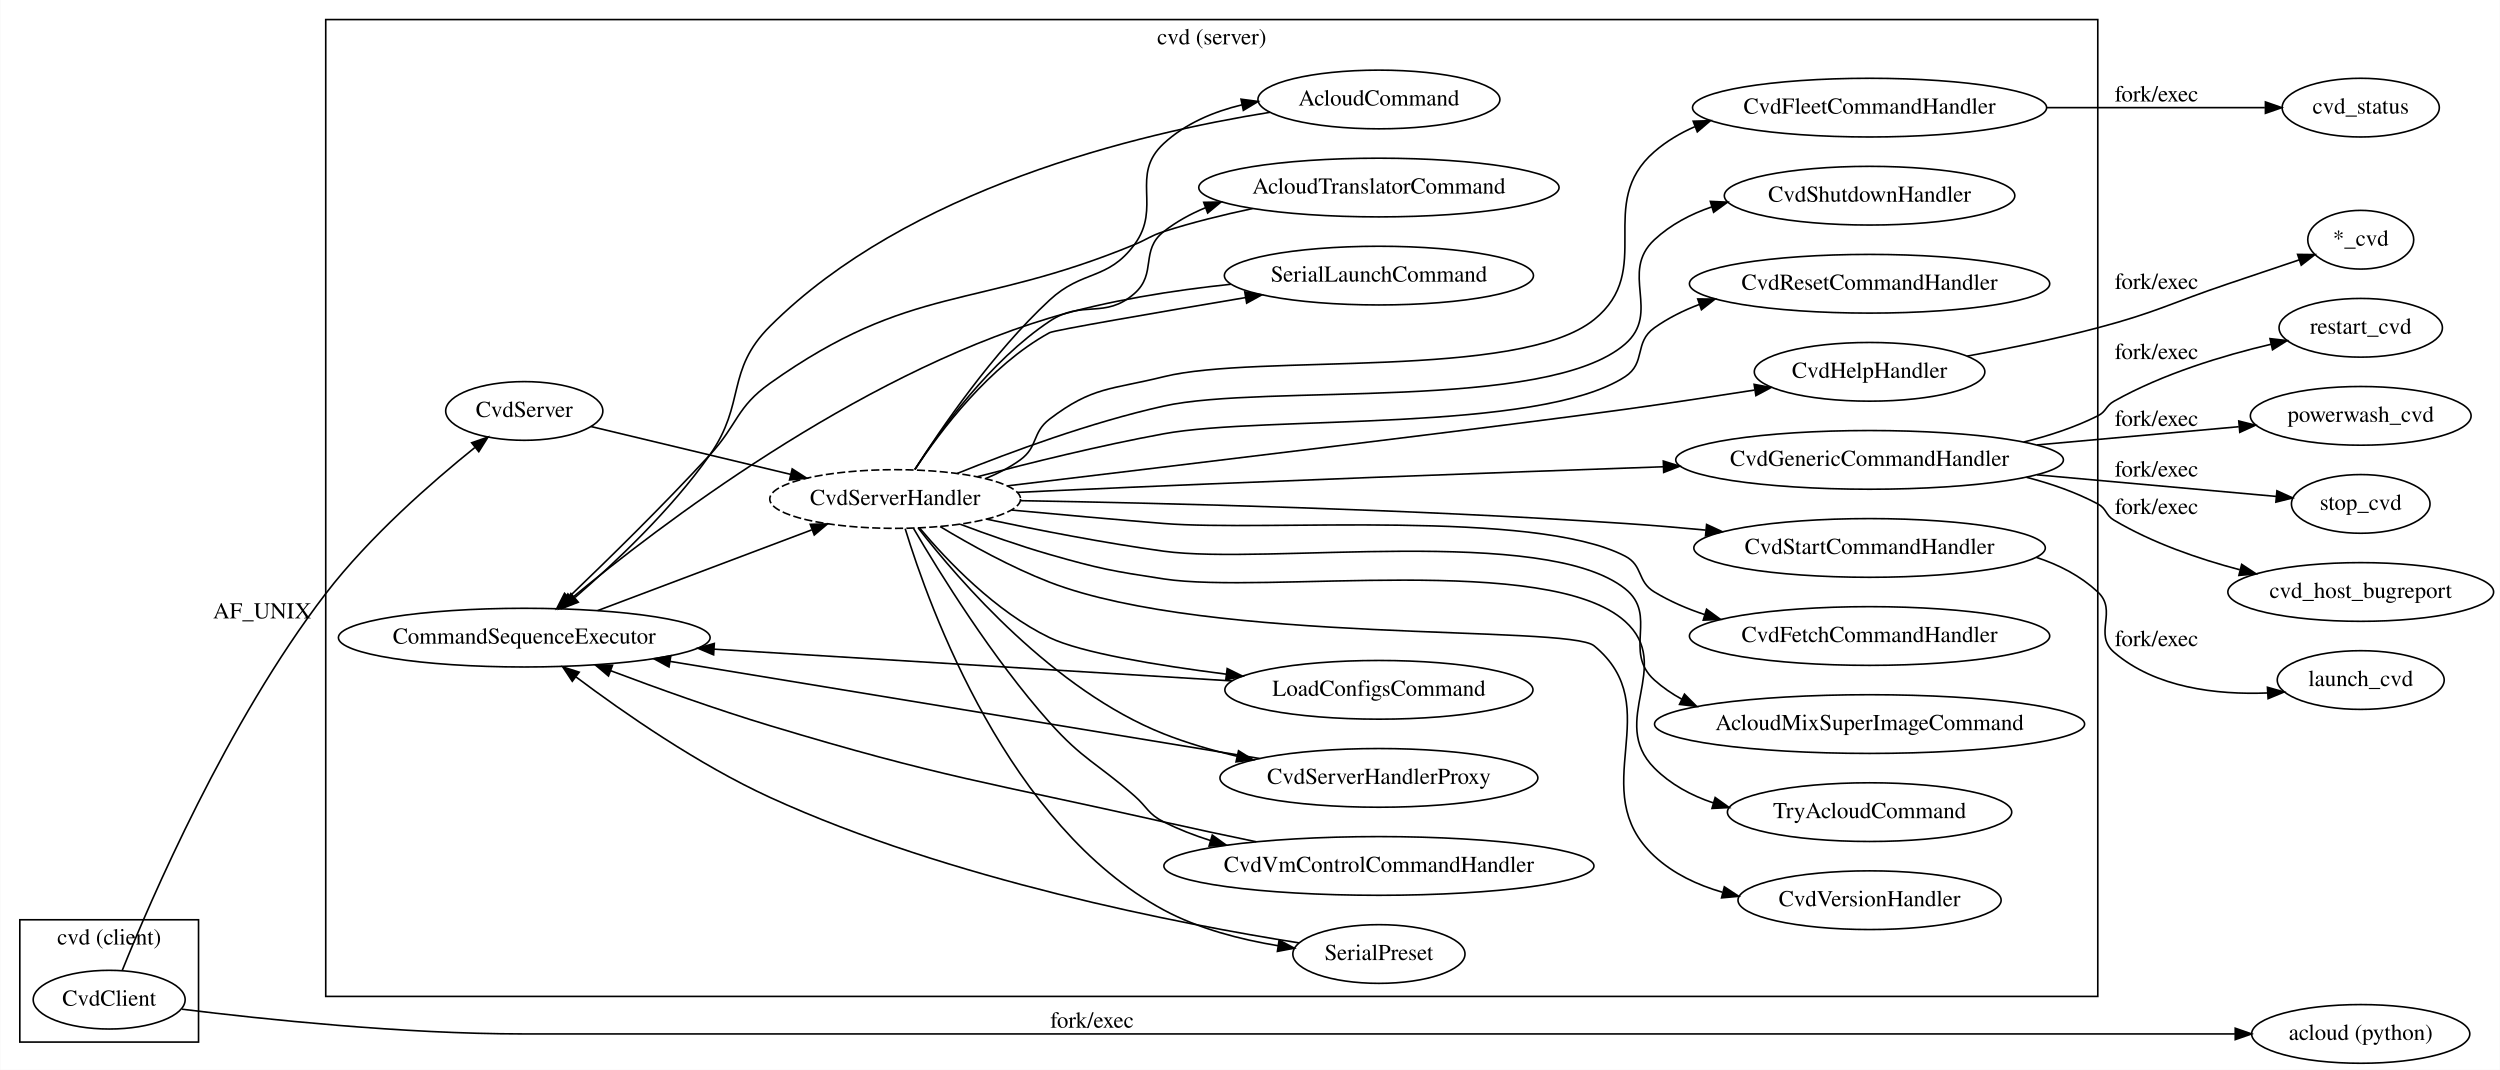
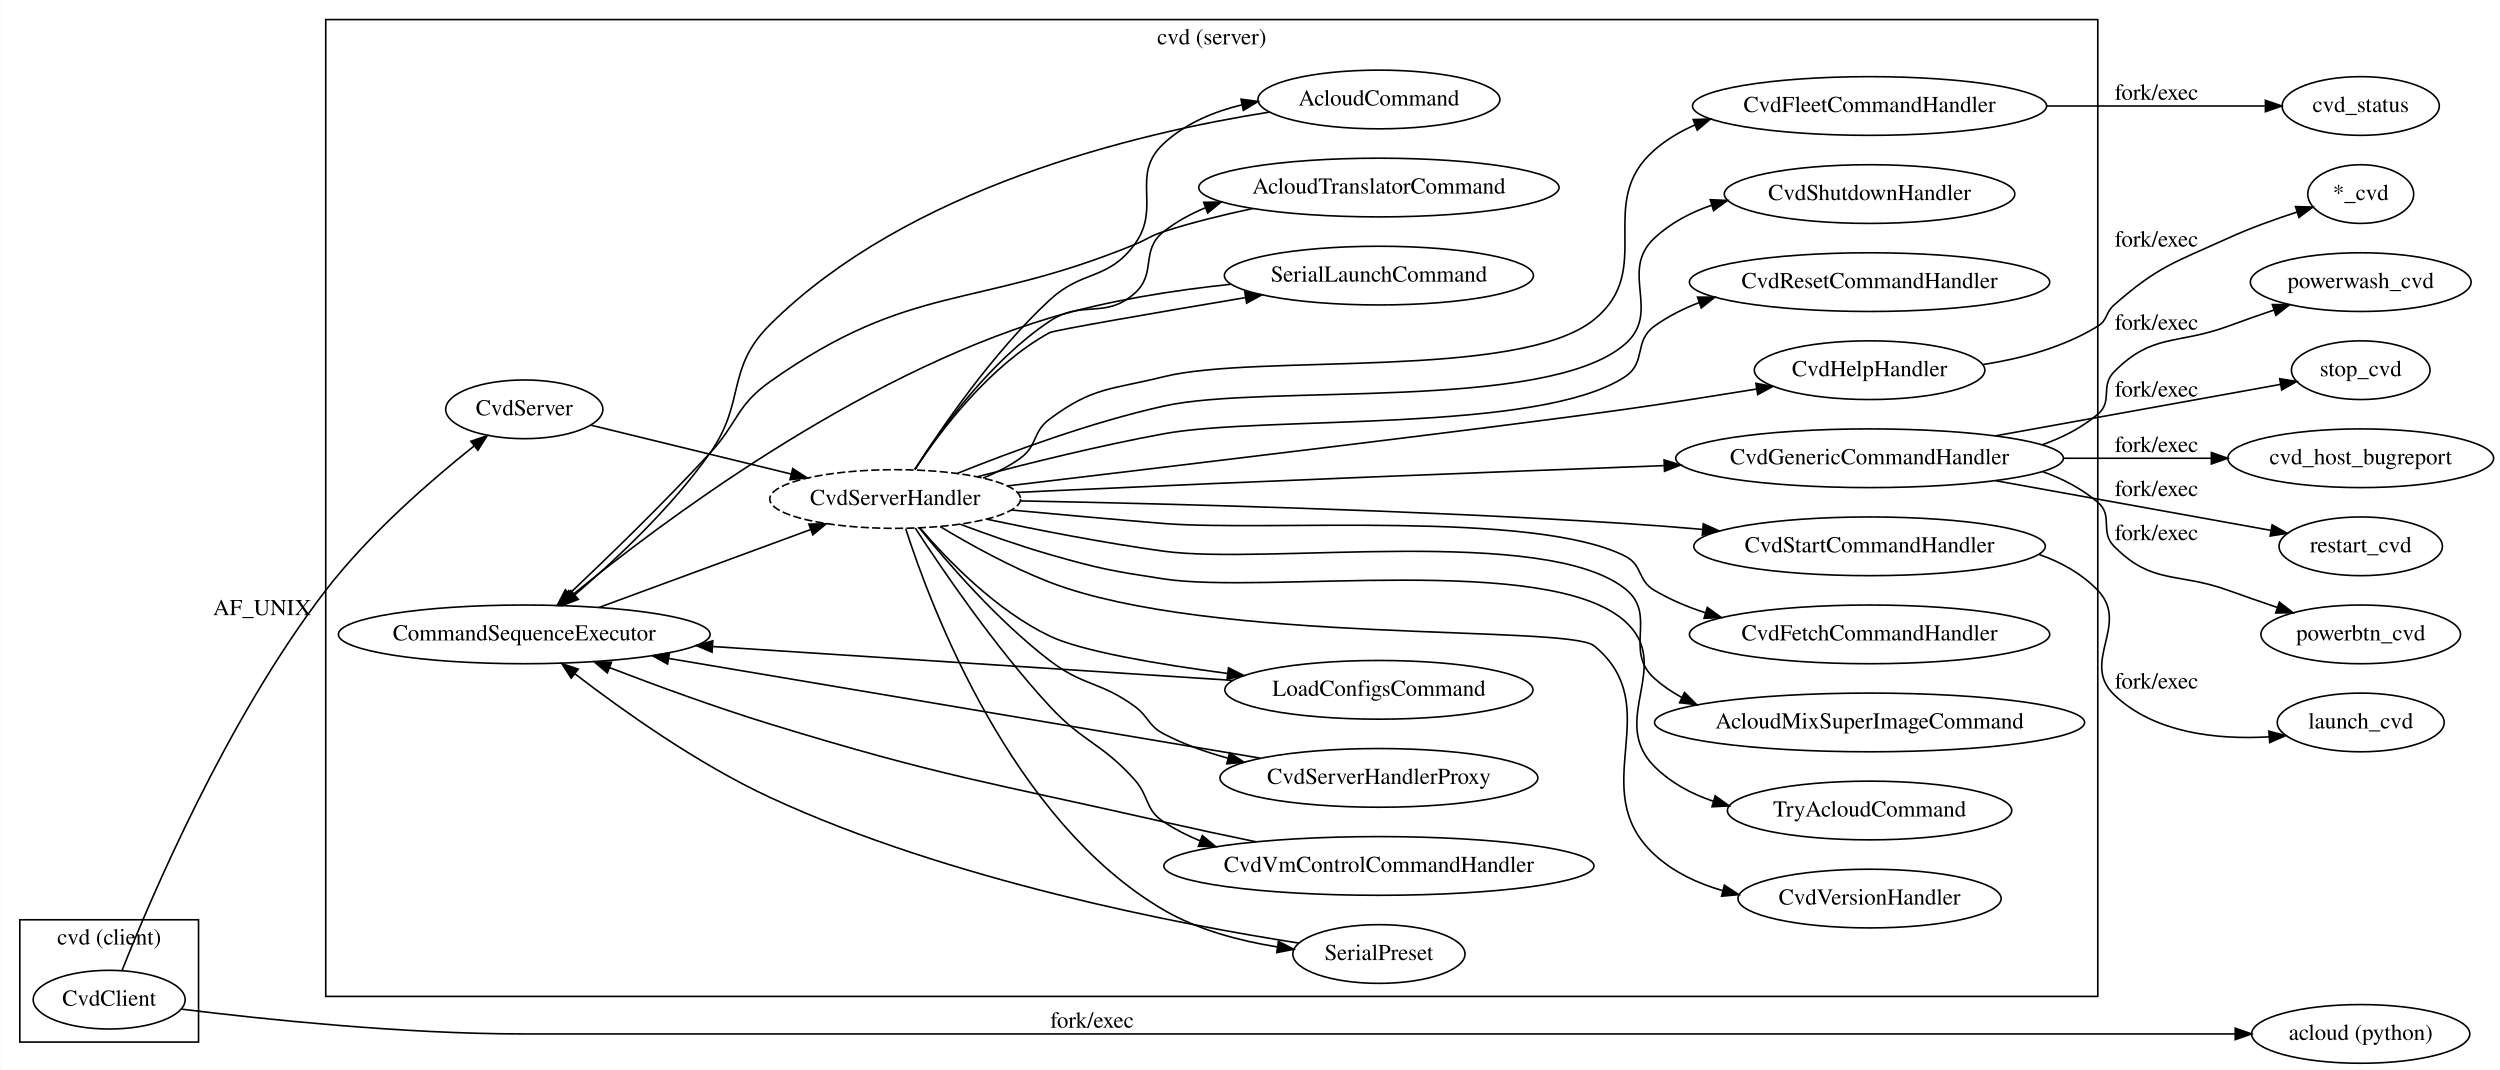
<svg xmlns="http://www.w3.org/2000/svg" width="1533pt" height="656pt" viewBox="0.00 0.00 1532.70 656.00">
  <g id="graph0" class="graph" transform="scale(1 1) rotate(0) translate(4 652)">
    <polygon fill="white" stroke="transparent" points="-4,4 -4,-652 1528.7,-652 1528.7,4 -4,4" />
    <g id="clust1" class="cluster">
      <polygon fill="none" stroke="black" points="8,-13 8,-88 117.59,-88 117.59,-13 8,-13" />
      <text text-anchor="middle" x="62.8" y="-72.8" font-family="Times,serif" font-size="14.00">cvd (client)</text>
    </g>
    <g id="clust2" class="cluster">
      <polygon fill="none" stroke="black" points="195.59,-41 195.59,-640 1282.21,-640 1282.21,-41 195.59,-41" />
      <text text-anchor="middle" x="738.9" y="-624.8" font-family="Times,serif" font-size="14.00">cvd (server)</text>
    </g>
    <g id="node1" class="node">
      <ellipse fill="none" stroke="black" cx="62.8" cy="-39" rx="46.59" ry="18" />
      <text text-anchor="middle" x="62.8" y="-35.3" font-family="Times,serif" font-size="14.00">CvdClient</text>
    </g>
    <g id="node2" class="node">
-       <ellipse fill="none" stroke="black" cx="317.33" cy="-400" rx="48.19" ry="18" />
-       <text text-anchor="middle" x="317.33" y="-396.3" font-family="Times,serif" font-size="14.00">CvdServer</text>
+       <ellipse fill="none" stroke="black" cx="317.33" cy="-401" rx="48.19" ry="18" />
+       <text text-anchor="middle" x="317.33" y="-397.3" font-family="Times,serif" font-size="14.00">CvdServer</text>
    </g>
    <g id="edge1" class="edge">
-       <path fill="none" stroke="black" d="M70.75,-56.79C87.91,-99.37 135.27,-209.44 195.59,-288 222.46,-322.99 260.8,-356.49 287.03,-377.58" />
-       <polygon fill="black" stroke="black" points="285.08,-380.5 295.09,-383.98 289.43,-375.02 285.08,-380.5" />
-       <text text-anchor="middle" x="156.59" y="-272.8" font-family="Times,serif" font-size="14.00">AF_UNIX</text>
-     </g>
-     <g id="node29" class="node">
+       <path fill="none" stroke="black" d="M70.7,-56.95C87.73,-99.92 134.84,-210.99 195.59,-290 222.21,-324.63 260.28,-357.61 286.52,-378.49" />
+       <polygon fill="black" stroke="black" points="284.57,-381.41 294.6,-384.83 288.89,-375.9 284.57,-381.41" />
+       <text text-anchor="middle" x="156.59" y="-274.8" font-family="Times,serif" font-size="14.00">AF_UNIX</text>
+     </g>
+     <g id="node30" class="node">
      <ellipse fill="none" stroke="black" cx="1443.45" cy="-18" rx="66.89" ry="18" />
      <text text-anchor="middle" x="1443.45" y="-14.3" font-family="Times,serif" font-size="14.00">acloud (python)</text>
    </g>
    <g id="edge2" class="edge">
      <path fill="none" stroke="black" d="M107.5,-33.15C157.78,-26.94 242.86,-18 316.33,-18 316.33,-18 316.33,-18 1143.27,-18 1219.13,-18 1305.81,-18 1366.28,-18" />
      <polygon fill="black" stroke="black" points="1366.5,-21.5 1376.5,-18 1366.5,-14.5 1366.5,-21.5" />
      <text text-anchor="middle" x="665.46" y="-21.8" font-family="Times,serif" font-size="14.00">fork/exec</text>
    </g>
    <g id="node3" class="node">
      <ellipse fill="none" stroke="black" stroke-dasharray="5,2" cx="544.76" cy="-346" rx="76.89" ry="18" />
      <text text-anchor="middle" x="544.76" y="-342.3" font-family="Times,serif" font-size="14.00">CvdServerHandler</text>
    </g>
    <g id="edge3" class="edge">
-       <path fill="none" stroke="black" d="M358.37,-390.41C392.32,-382.28 441.59,-370.48 480.8,-361.08" />
-       <polygon fill="black" stroke="black" points="481.63,-364.48 490.54,-358.75 480,-357.68 481.63,-364.48" />
+       <path fill="none" stroke="black" d="M358.12,-391.29C392.14,-382.99 441.71,-370.9 481.06,-361.3" />
+       <polygon fill="black" stroke="black" points="481.95,-364.68 490.84,-358.91 480.29,-357.88 481.95,-364.68" />
    </g>
    <g id="node5" class="node">
-       <ellipse fill="none" stroke="black" cx="1142.27" cy="-208" rx="131.88" ry="18" />
-       <text text-anchor="middle" x="1142.27" y="-204.3" font-family="Times,serif" font-size="14.00">AcloudMixSuperImageCommand</text>
+       <ellipse fill="none" stroke="black" cx="1142.27" cy="-209" rx="131.88" ry="18" />
+       <text text-anchor="middle" x="1142.27" y="-205.3" font-family="Times,serif" font-size="14.00">AcloudMixSuperImageCommand</text>
    </g>
    <g id="edge7" class="edge">
-       <path fill="none" stroke="black" d="M600.82,-333.64C632.46,-326.94 673.03,-319.03 709.46,-314 771.94,-305.38 942.92,-330.19 992.33,-291 1012.82,-274.76 990.88,-252.46 1010.33,-235 1015.44,-230.42 1021.11,-226.53 1027.15,-223.24" />
-       <polygon fill="black" stroke="black" points="1028.77,-226.35 1036.24,-218.84 1025.72,-220.05 1028.77,-226.35" />
+       <path fill="none" stroke="black" d="M600.82,-333.64C632.46,-326.94 673.03,-319.03 709.46,-314 771.94,-305.38 942.81,-330.06 992.33,-291 1012.53,-275.07 991.15,-253.13 1010.33,-236 1015.45,-231.43 1021.13,-227.55 1027.18,-224.28" />
+       <polygon fill="black" stroke="black" points="1028.8,-227.38 1036.28,-219.89 1025.75,-221.08 1028.8,-227.38" />
    </g>
    <g id="node6" class="node">
-       <ellipse fill="none" stroke="black" cx="1142.27" cy="-262" rx="110.48" ry="18" />
-       <text text-anchor="middle" x="1142.27" y="-258.3" font-family="Times,serif" font-size="14.00">CvdFetchCommandHandler</text>
+       <ellipse fill="none" stroke="black" cx="1142.27" cy="-263" rx="110.48" ry="18" />
+       <text text-anchor="middle" x="1142.27" y="-259.3" font-family="Times,serif" font-size="14.00">CvdFetchCommandHandler</text>
    </g>
    <g id="edge9" class="edge">
-       <path fill="none" stroke="black" d="M616.24,-339.22C645.12,-336.52 678.88,-333.48 709.46,-331 772.27,-325.9 936.37,-339.98 992.33,-311 1003.55,-305.19 999.53,-295.54 1010.33,-289 1019.86,-283.24 1030.41,-278.69 1041.26,-275.1" />
-       <polygon fill="black" stroke="black" points="1042.31,-278.43 1050.87,-272.18 1040.28,-271.74 1042.31,-278.43" />
+       <path fill="none" stroke="black" d="M616.24,-339.22C645.12,-336.52 678.88,-333.48 709.46,-331 772.27,-325.9 936.05,-339.34 992.33,-311 1003.31,-305.47 999.75,-296.24 1010.33,-290 1020,-284.3 1030.68,-279.79 1041.66,-276.23" />
+       <polygon fill="black" stroke="black" points="1042.78,-279.54 1051.36,-273.33 1040.77,-272.84 1042.78,-279.54" />
    </g>
    <g id="node7" class="node">
-       <ellipse fill="none" stroke="black" cx="1142.27" cy="-586" rx="108.58" ry="18" />
-       <text text-anchor="middle" x="1142.27" y="-582.3" font-family="Times,serif" font-size="14.00">CvdFleetCommandHandler</text>
+       <ellipse fill="none" stroke="black" cx="1142.27" cy="-587" rx="108.58" ry="18" />
+       <text text-anchor="middle" x="1142.27" y="-583.3" font-family="Times,serif" font-size="14.00">CvdFleetCommandHandler</text>
    </g>
    <g id="edge10" class="edge">
-       <path fill="none" stroke="black" d="M600.34,-358.6C607.81,-361.64 615.09,-365.39 621.46,-370 632.55,-378.03 628.57,-386.7 639.46,-395 665.85,-415.12 677.25,-412.99 709.46,-421 766.86,-435.28 927.3,-418.86 973.33,-456 1011.19,-486.54 973.59,-527.12 1010.33,-559 1017.69,-565.38 1026.14,-570.39 1035.14,-574.32" />
-       <polygon fill="black" stroke="black" points="1034.11,-577.67 1044.7,-578.02 1036.64,-571.14 1034.11,-577.67" />
+       <path fill="none" stroke="black" d="M598.68,-358.84C606.72,-362.08 614.6,-366.07 621.46,-371 632.29,-378.78 628.77,-387.02 639.46,-395 666.05,-414.86 677.25,-412.99 709.46,-421 766.86,-435.28 927.35,-418.79 973.33,-456 1011.47,-486.87 973.33,-527.79 1010.33,-560 1017.68,-566.39 1026.13,-571.41 1035.12,-575.34" />
+       <polygon fill="black" stroke="black" points="1034.09,-578.69 1044.68,-579.05 1036.62,-572.17 1034.09,-578.69" />
    </g>
    <g id="node8" class="node">
-       <ellipse fill="none" stroke="black" cx="1142.27" cy="-424" rx="70.69" ry="18" />
-       <text text-anchor="middle" x="1142.27" y="-420.3" font-family="Times,serif" font-size="14.00">CvdHelpHandler</text>
+       <ellipse fill="none" stroke="black" cx="1142.27" cy="-425" rx="70.69" ry="18" />
+       <text text-anchor="middle" x="1142.27" y="-421.3" font-family="Times,serif" font-size="14.00">CvdHelpHandler</text>
    </g>
    <g id="edge13" class="edge">
-       <path fill="none" stroke="black" d="M613.68,-354.1C719.97,-366.83 920.86,-391.08 992.33,-401 1018.3,-404.6 1046.76,-408.91 1071.77,-412.82" />
-       <polygon fill="black" stroke="black" points="1071.48,-416.31 1081.9,-414.4 1072.57,-409.4 1071.48,-416.31" />
+       <path fill="none" stroke="black" d="M613.68,-354.05C719.98,-366.7 920.89,-390.85 992.33,-401 1018.77,-404.76 1047.78,-409.33 1073.11,-413.47" />
+       <polygon fill="black" stroke="black" points="1072.56,-416.93 1082.99,-415.09 1073.69,-410.02 1072.56,-416.93" />
    </g>
    <g id="node9" class="node">
-       <ellipse fill="none" stroke="black" cx="1142.27" cy="-370" rx="118.88" ry="18" />
-       <text text-anchor="middle" x="1142.27" y="-366.3" font-family="Times,serif" font-size="14.00">CvdGenericCommandHandler</text>
+       <ellipse fill="none" stroke="black" cx="1142.27" cy="-371" rx="118.88" ry="18" />
+       <text text-anchor="middle" x="1142.27" y="-367.3" font-family="Times,serif" font-size="14.00">CvdGenericCommandHandler</text>
    </g>
    <g id="edge11" class="edge">
-       <path fill="none" stroke="black" d="M619.66,-350.05C626.36,-350.39 633.03,-350.71 639.46,-351 767.55,-356.84 914.09,-362.24 1015.6,-365.78" />
-       <polygon fill="black" stroke="black" points="1015.79,-369.29 1025.9,-366.14 1016.03,-362.29 1015.79,-369.29" />
+       <path fill="none" stroke="black" d="M619.66,-350.04C626.36,-350.37 633.03,-350.7 639.46,-351 767.76,-356.98 914.57,-362.7 1016.11,-366.48" />
+       <polygon fill="black" stroke="black" points="1016.28,-369.99 1026.4,-366.86 1016.54,-362.99 1016.28,-369.99" />
    </g>
    <g id="node10" class="node">
-       <ellipse fill="none" stroke="black" cx="1142.27" cy="-478" rx="110.48" ry="18" />
-       <text text-anchor="middle" x="1142.27" y="-474.3" font-family="Times,serif" font-size="14.00">CvdResetCommandHandler</text>
+       <ellipse fill="none" stroke="black" cx="1142.27" cy="-479" rx="110.48" ry="18" />
+       <text text-anchor="middle" x="1142.27" y="-475.3" font-family="Times,serif" font-size="14.00">CvdResetCommandHandler</text>
    </g>
    <g id="edge15" class="edge">
-       <path fill="none" stroke="black" d="M595.23,-359.68C627.54,-368.22 670.76,-378.9 709.46,-386 771.76,-397.43 939.24,-386.46 992.33,-421 1005.37,-429.48 997.65,-442.01 1010.33,-451 1018.73,-456.95 1028.14,-461.65 1037.97,-465.36" />
-       <polygon fill="black" stroke="black" points="1036.9,-468.69 1047.5,-468.61 1039.17,-462.07 1036.9,-468.69" />
+       <path fill="none" stroke="black" d="M595.23,-359.68C627.54,-368.22 670.76,-378.9 709.46,-386 771.76,-397.43 939.49,-386.08 992.33,-421 1005.63,-429.78 997.41,-442.69 1010.33,-452 1018.68,-458.01 1028.07,-462.75 1037.88,-466.48" />
+       <polygon fill="black" stroke="black" points="1036.8,-469.81 1047.4,-469.75 1039.08,-463.19 1036.8,-469.81" />
    </g>
    <g id="node11" class="node">
-       <ellipse fill="none" stroke="black" cx="1142.27" cy="-532" rx="89.08" ry="18" />
-       <text text-anchor="middle" x="1142.27" y="-528.3" font-family="Times,serif" font-size="14.00">CvdShutdownHandler</text>
+       <ellipse fill="none" stroke="black" cx="1142.27" cy="-533" rx="89.08" ry="18" />
+       <text text-anchor="middle" x="1142.27" y="-529.3" font-family="Times,serif" font-size="14.00">CvdShutdownHandler</text>
    </g>
    <g id="edge18" class="edge">
-       <path fill="none" stroke="black" d="M582.76,-361.66C615.47,-374.83 664.81,-393.06 709.46,-403 771.37,-416.78 944.45,-399.41 992.33,-441 1014.64,-460.37 988.71,-484.86 1010.33,-505 1020.31,-514.29 1032.6,-520.74 1045.62,-525.17" />
-       <polygon fill="black" stroke="black" points="1044.63,-528.52 1055.21,-528.04 1046.64,-521.82 1044.63,-528.52" />
+       <path fill="none" stroke="black" d="M582.76,-361.66C615.47,-374.83 664.81,-393.06 709.46,-403 771.37,-416.78 944.53,-399.32 992.33,-441 1014.93,-460.7 988.44,-485.52 1010.33,-506 1020.29,-515.31 1032.57,-521.77 1045.59,-526.2" />
+       <polygon fill="black" stroke="black" points="1044.59,-529.56 1055.17,-529.08 1046.6,-522.85 1044.59,-529.56" />
    </g>
    <g id="node12" class="node">
-       <ellipse fill="none" stroke="black" cx="1142.27" cy="-316" rx="107.78" ry="18" />
-       <text text-anchor="middle" x="1142.27" y="-312.3" font-family="Times,serif" font-size="14.00">CvdStartCommandHandler</text>
+       <ellipse fill="none" stroke="black" cx="1142.27" cy="-317" rx="107.78" ry="18" />
+       <text text-anchor="middle" x="1142.27" y="-313.3" font-family="Times,serif" font-size="14.00">CvdStartCommandHandler</text>
    </g>
    <g id="edge19" class="edge">
-       <path fill="none" stroke="black" d="M621.7,-344.99C710.62,-343.46 862.3,-339.72 992.33,-331 1008.33,-329.93 1025.27,-328.5 1041.76,-326.95" />
-       <polygon fill="black" stroke="black" points="1042.34,-330.41 1051.96,-325.97 1041.68,-323.44 1042.34,-330.41" />
+       <path fill="none" stroke="black" d="M621.69,-344.84C710.6,-343.16 862.28,-339.29 992.33,-331 1007.64,-330.02 1023.82,-328.75 1039.64,-327.38" />
+       <polygon fill="black" stroke="black" points="1040.32,-330.83 1049.97,-326.46 1039.7,-323.86 1040.32,-330.83" />
    </g>
    <g id="node13" class="node">
-       <ellipse fill="none" stroke="black" cx="1142.27" cy="-100" rx="80.69" ry="18" />
-       <text text-anchor="middle" x="1142.27" y="-96.3" font-family="Times,serif" font-size="14.00">CvdVersionHandler</text>
+       <ellipse fill="none" stroke="black" cx="1142.27" cy="-101" rx="80.69" ry="18" />
+       <text text-anchor="middle" x="1142.27" y="-97.3" font-family="Times,serif" font-size="14.00">CvdVersionHandler</text>
    </g>
    <g id="edge20" class="edge">
-       <path fill="none" stroke="black" d="M572.33,-329.11C590.62,-318.1 615.79,-304.14 639.46,-295 738.47,-256.78 957.57,-268.94 973.33,-256 1019.44,-218.16 966.59,-167.54 1010.33,-127 1021.93,-116.26 1036.61,-109.32 1051.93,-104.92" />
-       <polygon fill="black" stroke="black" points="1053.21,-108.21 1062.06,-102.38 1051.51,-101.42 1053.21,-108.21" />
+       <path fill="none" stroke="black" d="M572.33,-329.11C590.62,-318.1 615.79,-304.14 639.46,-295 738.45,-256.79 957.51,-268.96 973.33,-256 1019.15,-218.48 966.86,-168.21 1010.33,-128 1021.94,-117.27 1036.63,-110.34 1051.95,-105.94" />
+       <polygon fill="black" stroke="black" points="1053.23,-109.23 1062.08,-103.41 1051.53,-102.44 1053.23,-109.23" />
    </g>
    <g id="node14" class="node">
-       <ellipse fill="none" stroke="black" cx="1142.27" cy="-154" rx="87.18" ry="18" />
-       <text text-anchor="middle" x="1142.27" y="-150.3" font-family="Times,serif" font-size="14.00">TryAcloudCommand</text>
+       <ellipse fill="none" stroke="black" cx="1142.27" cy="-155" rx="87.18" ry="18" />
+       <text text-anchor="middle" x="1142.27" y="-151.3" font-family="Times,serif" font-size="14.00">TryAcloudCommand</text>
    </g>
    <g id="edge4" class="edge">
-       <path fill="none" stroke="black" d="M584.58,-330.56C601.29,-324.27 621.16,-317.25 639.46,-312 670.04,-303.22 678,-301.8 709.46,-297 771.86,-287.48 945.4,-313.22 992.33,-271 1022.66,-243.72 981.58,-209.93 1010.33,-181 1020.28,-171 1032.87,-164.22 1046.31,-159.71" />
-       <polygon fill="black" stroke="black" points="1047.6,-162.98 1056.21,-156.8 1045.63,-156.26 1047.6,-162.98" />
+       <path fill="none" stroke="black" d="M584.58,-330.56C601.29,-324.27 621.16,-317.25 639.46,-312 670.04,-303.22 678,-301.8 709.46,-297 771.86,-287.48 945.36,-313.17 992.33,-271 1022.37,-244.04 981.85,-210.59 1010.33,-182 1020.29,-172.01 1032.89,-165.24 1046.32,-160.73" />
+       <polygon fill="black" stroke="black" points="1047.62,-164 1056.23,-157.82 1045.65,-157.28 1047.62,-164" />
    </g>
    <g id="node15" class="node">
      <ellipse fill="none" stroke="black" cx="841.4" cy="-591" rx="74.19" ry="18" />
      <text text-anchor="middle" x="841.4" y="-587.3" font-family="Times,serif" font-size="14.00">AcloudCommand</text>
    </g>
    <g id="edge6" class="edge">
      <path fill="none" stroke="black" d="M556.85,-364.08C572.92,-389.33 604.59,-435.68 639.46,-468 659.71,-486.77 675.03,-479.8 691.46,-502 708.53,-525.06 688.38,-544.53 709.46,-564 722.69,-576.23 739.94,-583.52 757.55,-587.75" />
      <polygon fill="black" stroke="black" points="756.84,-591.18 767.35,-589.79 758.27,-584.32 756.84,-591.18" />
    </g>
    <g id="node16" class="node">
      <ellipse fill="none" stroke="black" cx="841.4" cy="-537" rx="110.48" ry="18" />
      <text text-anchor="middle" x="841.4" y="-533.3" font-family="Times,serif" font-size="14.00">AcloudTranslatorCommand</text>
    </g>
    <g id="edge5" class="edge">
      <path fill="none" stroke="black" d="M556.79,-364.14C572.34,-388.25 602.92,-430.62 639.46,-455 659.68,-468.49 673.21,-455.93 691.46,-472 705.48,-484.35 694.76,-498.46 709.46,-510 717.11,-516.01 725.77,-520.78 734.9,-524.55" />
      <polygon fill="black" stroke="black" points="733.97,-527.94 744.56,-528.12 736.4,-521.37 733.97,-527.94" />
    </g>
    <g id="node17" class="node">
      <ellipse fill="none" stroke="black" cx="841.4" cy="-175" rx="97.48" ry="18" />
      <text text-anchor="middle" x="841.4" y="-171.3" font-family="Times,serif" font-size="14.00">CvdServerHandlerProxy</text>
    </g>
    <g id="edge12" class="edge">
-       <path fill="none" stroke="black" d="M558.87,-328.27C583.9,-296.03 642.07,-228.69 709.46,-202 723.62,-196.39 739.13,-191.88 754.35,-188.28" />
-       <polygon fill="black" stroke="black" points="755.32,-191.65 764.31,-186.04 753.78,-184.82 755.32,-191.65" />
+       <path fill="none" stroke="black" d="M559.57,-328.27C576.68,-307.09 607.52,-271.46 639.46,-247 660.3,-231.04 670.18,-234.37 691.46,-219 700.38,-212.56 699.7,-207.08 709.46,-202 721.63,-195.66 735.17,-190.81 748.79,-187.1" />
+       <polygon fill="black" stroke="black" points="749.87,-190.43 758.71,-184.59 748.16,-183.65 749.87,-190.43" />
    </g>
    <g id="node18" class="node">
      <ellipse fill="none" stroke="black" cx="841.4" cy="-121" rx="131.88" ry="18" />
      <text text-anchor="middle" x="841.4" y="-117.3" font-family="Times,serif" font-size="14.00">CvdVmControlCommandHandler</text>
    </g>
    <g id="edge8" class="edge">
-       <path fill="none" stroke="black" d="M555.97,-328.08C571.91,-300.86 604.54,-248.13 639.46,-209 659.81,-186.2 668.48,-184.15 691.46,-164 699.5,-156.94 699.89,-152.8 709.46,-148 718.5,-143.46 728.25,-139.69 738.22,-136.55" />
-       <polygon fill="black" stroke="black" points="739.22,-139.91 747.82,-133.73 737.24,-133.19 739.22,-139.91" />
+       <path fill="none" stroke="black" d="M557.06,-328.21C573.61,-302.75 606.15,-255 639.46,-219 660.21,-196.56 671.04,-196.74 691.46,-174 700.85,-163.54 697.74,-155.75 709.46,-148 716.42,-143.4 724,-139.56 731.9,-136.35" />
+       <polygon fill="black" stroke="black" points="733.13,-139.63 741.3,-132.88 730.7,-133.06 733.13,-139.63" />
    </g>
    <g id="node19" class="node">
      <ellipse fill="none" stroke="black" cx="841.4" cy="-229" rx="94.48" ry="18" />
      <text text-anchor="middle" x="841.4" y="-225.3" font-family="Times,serif" font-size="14.00">LoadConfigsCommand</text>
    </g>
    <g id="edge14" class="edge">
-       <path fill="none" stroke="black" d="M559.87,-328.08C576.59,-308.2 606.39,-276.87 639.46,-261 658.74,-251.75 704.72,-244.09 747.84,-238.59" />
-       <polygon fill="black" stroke="black" points="748.36,-242.05 757.85,-237.34 747.5,-235.1 748.36,-242.05" />
+       <path fill="none" stroke="black" d="M559.93,-328.32C576.71,-308.71 606.56,-277.77 639.46,-262 658.87,-252.7 705.27,-244.78 748.6,-239.03" />
+       <polygon fill="black" stroke="black" points="749.19,-242.49 758.66,-237.73 748.29,-235.54 749.19,-242.49" />
    </g>
    <g id="node20" class="node">
      <ellipse fill="none" stroke="black" cx="841.4" cy="-483" rx="94.78" ry="18" />
      <text text-anchor="middle" x="841.4" y="-479.3" font-family="Times,serif" font-size="14.00">SerialLaunchCommand</text>
    </g>
    <g id="edge16" class="edge">
      <path fill="none" stroke="black" d="M556.88,-364.11C572.31,-387.57 602.53,-427.82 639.46,-448 642.24,-449.52 704.9,-460.31 759.51,-469.51" />
      <polygon fill="black" stroke="black" points="759.15,-473 769.59,-471.21 760.31,-466.1 759.15,-473" />
    </g>
    <g id="node21" class="node">
      <ellipse fill="none" stroke="black" cx="841.4" cy="-67" rx="52.79" ry="18" />
      <text text-anchor="middle" x="841.4" y="-63.3" font-family="Times,serif" font-size="14.00">SerialPreset</text>
    </g>
    <g id="edge17" class="edge">
-       <path fill="none" stroke="black" d="M550.9,-327.82C565.81,-279.02 614.17,-145.36 709.46,-94 730.82,-82.49 756.56,-75.88 779.55,-72.08" />
-       <polygon fill="black" stroke="black" points="780.19,-75.52 789.56,-70.57 779.15,-68.6 780.19,-75.52" />
+       <path fill="none" stroke="black" d="M551.21,-327.81C566.71,-279.58 616.15,-148.38 709.46,-94 730.42,-81.78 756.09,-75.04 779.14,-71.34" />
+       <polygon fill="black" stroke="black" points="779.78,-74.79 789.17,-69.89 778.77,-67.86 779.78,-74.79" />
    </g>
    <g id="node4" class="node">
-       <ellipse fill="none" stroke="black" cx="317.33" cy="-261" rx="113.98" ry="18" />
-       <text text-anchor="middle" x="317.33" y="-257.3" font-family="Times,serif" font-size="14.00">CommandSequenceExecutor</text>
+       <ellipse fill="none" stroke="black" cx="317.33" cy="-263" rx="113.98" ry="18" />
+       <text text-anchor="middle" x="317.33" y="-259.3" font-family="Times,serif" font-size="14.00">CommandSequenceExecutor</text>
    </g>
    <g id="edge28" class="edge">
-       <path fill="none" stroke="black" d="M362.33,-277.59C400.01,-291.8 454.26,-312.25 493.62,-327.09" />
-       <polygon fill="black" stroke="black" points="492.69,-330.48 503.28,-330.74 495.16,-323.93 492.69,-330.48" />
+       <path fill="none" stroke="black" d="M363.14,-279.5C400.55,-293.27 453.86,-312.9 492.87,-327.26" />
+       <polygon fill="black" stroke="black" points="491.87,-330.62 502.46,-330.79 494.28,-324.05 491.87,-330.62" />
    </g>
    <g id="edge22" class="edge">
-       <path fill="none" stroke="black" d="M348.48,-285.66C373.03,-306.9 407.39,-339.35 431.07,-373 453.39,-404.7 440.61,-424.63 468.07,-452 552.5,-536.13 692.53,-570.01 774.67,-583.15" />
-       <polygon fill="black" stroke="black" points="350.44,-282.74 340.56,-278.91 345.9,-288.06 350.44,-282.74" />
+       <path fill="none" stroke="black" d="M348.5,-287.39C373.06,-308.41 407.42,-340.55 431.07,-374 453.46,-405.65 440.56,-425.68 468.07,-453 552.45,-536.79 692.17,-570.32 774.33,-583.28" />
+       <polygon fill="black" stroke="black" points="350.47,-284.48 340.57,-280.71 345.96,-289.83 350.47,-284.48" />
    </g>
    <g id="edge21" class="edge">
-       <path fill="none" stroke="black" d="M344.64,-285.83C367.92,-308.12 402.54,-341.99 431.07,-373 448.37,-391.8 447.24,-402.2 468.07,-417 554.68,-478.51 593.24,-461.52 691.46,-502 699.55,-505.34 701.12,-507.32 709.46,-510 726.81,-515.57 745.83,-520.27 763.86,-524.1" />
-       <polygon fill="black" stroke="black" points="346.85,-283.11 337.2,-278.74 342.02,-288.18 346.85,-283.11" />
+       <path fill="none" stroke="black" d="M345.08,-287.97C368.37,-310.03 402.76,-343.38 431.07,-374 448.42,-392.76 447.21,-403.24 468.07,-418 554.67,-479.25 593.31,-461.78 691.46,-502 699.56,-505.32 701.12,-507.32 709.46,-510 726.81,-515.57 745.83,-520.27 763.86,-524.1" />
+       <polygon fill="black" stroke="black" points="347.3,-285.25 337.63,-280.94 342.5,-290.34 347.3,-285.25" />
    </g>
    <g id="edge23" class="edge">
-       <path fill="none" stroke="black" d="M406.72,-246.44C508.48,-229.68 673.69,-202.46 768.11,-186.91" />
-       <polygon fill="black" stroke="black" points="406.07,-243 396.77,-248.08 407.21,-249.91 406.07,-243" />
+       <path fill="none" stroke="black" d="M405.89,-248.24C507.78,-231.07 674.1,-203.03 768.68,-187.09" />
+       <polygon fill="black" stroke="black" points="405.21,-244.81 395.93,-249.92 406.37,-251.71 405.21,-244.81" />
    </g>
    <g id="edge27" class="edge">
-       <path fill="none" stroke="black" d="M370.24,-240.74C398.85,-229.96 435.15,-216.93 468.07,-207 573.81,-175.11 601.72,-172.27 709.46,-148 727.8,-143.87 747.64,-139.65 766.2,-135.81" />
-       <polygon fill="black" stroke="black" points="368.96,-237.48 360.85,-244.3 371.44,-244.03 368.96,-237.48" />
+       <path fill="none" stroke="black" d="M369.61,-242.6C398.31,-231.58 434.89,-218.19 468.07,-208 573.75,-175.56 601.66,-172.5 709.46,-148 727.68,-143.86 747.39,-139.65 765.85,-135.83" />
+       <polygon fill="black" stroke="black" points="368.26,-239.37 360.19,-246.24 370.78,-245.9 368.26,-239.37" />
    </g>
    <g id="edge24" class="edge">
-       <path fill="none" stroke="black" d="M433.68,-253.93C529.43,-248.06 663.65,-239.83 751.29,-234.46" />
-       <polygon fill="black" stroke="black" points="433.43,-250.44 423.67,-254.54 433.86,-257.43 433.43,-250.44" />
+       <path fill="none" stroke="black" d="M432.76,-255.55C528.76,-249.3 663.89,-240.49 751.81,-234.77" />
+       <polygon fill="black" stroke="black" points="432.48,-252.06 422.72,-256.2 432.93,-259.04 432.48,-252.06" />
    </g>
    <g id="edge26" class="edge">
-       <path fill="none" stroke="black" d="M346.6,-285.36C399.7,-329.39 519.83,-421.01 639.46,-457 675,-467.69 715.37,-473.98 750.56,-477.69" />
-       <polygon fill="black" stroke="black" points="348.58,-282.45 338.66,-278.71 344.08,-287.82 348.58,-282.45" />
+       <path fill="none" stroke="black" d="M347.06,-287.38C400.46,-331.01 520.45,-421.2 639.46,-457 675,-467.69 715.37,-473.98 750.56,-477.69" />
+       <polygon fill="black" stroke="black" points="349.01,-284.45 339.07,-280.79 344.56,-289.86 349.01,-284.45" />
    </g>
    <g id="edge25" class="edge">
-       <path fill="none" stroke="black" d="M349.05,-236.9C378.25,-214.99 424.1,-183.11 468.07,-163 578.4,-112.54 719.74,-85.34 792.45,-73.81" />
-       <polygon fill="black" stroke="black" points="346.77,-234.24 340.91,-243.07 351,-239.82 346.77,-234.24" />
+       <path fill="none" stroke="black" d="M348.46,-238.76C377.57,-216.37 423.66,-183.56 468.07,-163 578.17,-112.02 719.6,-85.04 792.39,-73.68" />
+       <polygon fill="black" stroke="black" points="346.1,-236.16 340.36,-245.06 350.4,-241.69 346.1,-236.16" />
+     </g>
+     <g id="node27" class="node">
+       <ellipse fill="none" stroke="black" cx="1443.45" cy="-587" rx="48.19" ry="18" />
+       <text text-anchor="middle" x="1443.45" y="-583.3" font-family="Times,serif" font-size="14.00">cvd_status</text>
+     </g>
+     <g id="edge34" class="edge">
+       <path fill="none" stroke="black" d="M1250.86,-587C1296.03,-587 1346.77,-587 1384.67,-587" />
+       <polygon fill="black" stroke="black" points="1385.01,-590.5 1395.01,-587 1385.01,-583.5 1385.01,-590.5" />
+       <text text-anchor="middle" x="1318.21" y="-590.8" font-family="Times,serif" font-size="14.00">fork/exec</text>
    </g>
    <g id="node26" class="node">
-       <ellipse fill="none" stroke="black" cx="1443.45" cy="-586" rx="48.19" ry="18" />
-       <text text-anchor="middle" x="1443.45" y="-582.3" font-family="Times,serif" font-size="14.00">cvd_status</text>
+       <ellipse fill="none" stroke="black" cx="1443.45" cy="-533" rx="32.49" ry="18" />
+       <text text-anchor="middle" x="1443.45" y="-529.3" font-family="Times,serif" font-size="14.00">*_cvd</text>
    </g>
    <g id="edge33" class="edge">
-       <path fill="none" stroke="black" d="M1250.86,-586C1296.03,-586 1346.77,-586 1384.67,-586" />
-       <polygon fill="black" stroke="black" points="1385.01,-589.5 1395.01,-586 1385.01,-582.5 1385.01,-589.5" />
-       <text text-anchor="middle" x="1318.21" y="-589.8" font-family="Times,serif" font-size="14.00">fork/exec</text>
+       <path fill="none" stroke="black" d="M1211.89,-428.47C1235.53,-432.14 1261.31,-439.08 1282.21,-452 1288.41,-455.83 1286.74,-460.18 1292.21,-465 1319.26,-488.84 1329.4,-491.06 1362.21,-506 1375.67,-512.13 1390.94,-517.61 1404.52,-522" />
+       <polygon fill="black" stroke="black" points="1403.47,-525.34 1414.06,-525.01 1405.57,-518.66 1403.47,-525.34" />
+       <text text-anchor="middle" x="1318.21" y="-500.8" font-family="Times,serif" font-size="14.00">fork/exec</text>
+     </g>
+     <g id="node23" class="node">
+       <ellipse fill="none" stroke="black" cx="1443.45" cy="-317" rx="50.09" ry="18" />
+       <text text-anchor="middle" x="1443.45" y="-313.3" font-family="Times,serif" font-size="14.00">restart_cvd</text>
+     </g>
+     <g id="edge30" class="edge">
+       <path fill="none" stroke="black" d="M1219.54,-357.23C1272.28,-347.71 1341.18,-335.28 1388.34,-326.77" />
+       <polygon fill="black" stroke="black" points="1389.13,-330.18 1398.35,-324.96 1387.89,-323.29 1389.13,-330.18" />
+       <text text-anchor="middle" x="1318.21" y="-347.8" font-family="Times,serif" font-size="14.00">fork/exec</text>
+     </g>
+     <g id="node24" class="node">
+       <ellipse fill="none" stroke="black" cx="1443.45" cy="-263" rx="61.19" ry="18" />
+       <text text-anchor="middle" x="1443.45" y="-259.3" font-family="Times,serif" font-size="14.00">powerbtn_cvd</text>
+     </g>
+     <g id="edge31" class="edge">
+       <path fill="none" stroke="black" d="M1248.44,-362.77C1260.73,-358.41 1272.38,-352.35 1282.21,-344 1291.97,-335.72 1283.22,-326.11 1292.21,-317 1315.63,-293.26 1330.85,-301.32 1362.21,-290 1371.85,-286.52 1382.2,-282.93 1392.15,-279.55" />
+       <polygon fill="black" stroke="black" points="1393.57,-282.77 1401.92,-276.26 1391.33,-276.13 1393.57,-282.77" />
+       <text text-anchor="middle" x="1318.21" y="-320.8" font-family="Times,serif" font-size="14.00">fork/exec</text>
    </g>
    <g id="node25" class="node">
-       <ellipse fill="none" stroke="black" cx="1443.45" cy="-505" rx="32.49" ry="18" />
-       <text text-anchor="middle" x="1443.45" y="-501.3" font-family="Times,serif" font-size="14.00">*_cvd</text>
+       <ellipse fill="none" stroke="black" cx="1443.45" cy="-479" rx="67.69" ry="18" />
+       <text text-anchor="middle" x="1443.45" y="-475.3" font-family="Times,serif" font-size="14.00">powerwash_cvd</text>
    </g>
    <g id="edge32" class="edge">
-       <path fill="none" stroke="black" d="M1202.14,-433.64C1227.02,-438.18 1256.2,-444.12 1282.21,-451 1318.49,-460.6 1326.65,-466.02 1362.21,-478 1376.45,-482.8 1392.1,-488.07 1405.78,-492.67" />
-       <polygon fill="black" stroke="black" points="1404.74,-496.01 1415.34,-495.88 1406.98,-489.38 1404.74,-496.01" />
-       <text text-anchor="middle" x="1318.21" y="-474.8" font-family="Times,serif" font-size="14.00">fork/exec</text>
-     </g>
-     <g id="node23" class="node">
-       <ellipse fill="none" stroke="black" cx="1443.45" cy="-451" rx="50.09" ry="18" />
-       <text text-anchor="middle" x="1443.45" y="-447.3" font-family="Times,serif" font-size="14.00">restart_cvd</text>
-     </g>
-     <g id="edge30" class="edge">
-       <path fill="none" stroke="black" d="M1236.75,-380.94C1252.41,-384.79 1268.14,-389.98 1282.21,-397 1287.56,-399.67 1287,-403.07 1292.21,-406 1322.07,-422.78 1358.86,-433.93 1388.56,-440.94" />
-       <polygon fill="black" stroke="black" points="1387.81,-444.36 1398.34,-443.16 1389.36,-437.53 1387.81,-444.36" />
-       <text text-anchor="middle" x="1318.21" y="-431.8" font-family="Times,serif" font-size="14.00">fork/exec</text>
-     </g>
-     <g id="node24" class="node">
-       <ellipse fill="none" stroke="black" cx="1443.45" cy="-397" rx="67.69" ry="18" />
-       <text text-anchor="middle" x="1443.45" y="-393.3" font-family="Times,serif" font-size="14.00">powerwash_cvd</text>
-     </g>
-     <g id="edge31" class="edge">
-       <path fill="none" stroke="black" d="M1244.98,-379.18C1285.55,-382.84 1331.37,-386.98 1368.65,-390.34" />
-       <polygon fill="black" stroke="black" points="1368.66,-393.85 1378.93,-391.27 1369.29,-386.88 1368.66,-393.85" />
-       <text text-anchor="middle" x="1318.21" y="-390.8" font-family="Times,serif" font-size="14.00">fork/exec</text>
-     </g>
-     <g id="node27" class="node">
-       <ellipse fill="none" stroke="black" cx="1443.45" cy="-343" rx="42.49" ry="18" />
-       <text text-anchor="middle" x="1443.45" y="-339.3" font-family="Times,serif" font-size="14.00">stop_cvd</text>
-     </g>
-     <g id="edge34" class="edge">
-       <path fill="none" stroke="black" d="M1244.98,-360.82C1294.38,-356.36 1351.57,-351.2 1391.65,-347.59" />
-       <polygon fill="black" stroke="black" points="1392.06,-351.06 1401.71,-346.68 1391.43,-344.09 1392.06,-351.06" />
-       <text text-anchor="middle" x="1318.21" y="-359.8" font-family="Times,serif" font-size="14.00">fork/exec</text>
+       <path fill="none" stroke="black" d="M1248.34,-379.35C1260.65,-383.69 1272.33,-389.71 1282.21,-398 1291.7,-405.95 1283.52,-415.19 1292.21,-424 1315.75,-447.85 1330.76,-440.43 1362.21,-452 1371.22,-455.31 1380.86,-458.7 1390.21,-461.89" />
+       <polygon fill="black" stroke="black" points="1389.23,-465.25 1399.82,-465.15 1391.47,-458.62 1389.23,-465.25" />
+       <text text-anchor="middle" x="1318.21" y="-449.8" font-family="Times,serif" font-size="14.00">fork/exec</text>
    </g>
    <g id="node28" class="node">
-       <ellipse fill="none" stroke="black" cx="1443.45" cy="-289" rx="81.49" ry="18" />
-       <text text-anchor="middle" x="1443.45" y="-285.3" font-family="Times,serif" font-size="14.00">cvd_host_bugreport</text>
+       <ellipse fill="none" stroke="black" cx="1443.45" cy="-425" rx="42.49" ry="18" />
+       <text text-anchor="middle" x="1443.45" y="-421.3" font-family="Times,serif" font-size="14.00">stop_cvd</text>
    </g>
    <g id="edge35" class="edge">
-       <path fill="none" stroke="black" d="M1238.53,-359.31C1253.67,-355.42 1268.76,-350.15 1282.21,-343 1287.76,-340.05 1286.8,-336.21 1292.21,-333 1315.64,-319.11 1343.74,-309.35 1369.27,-302.62" />
-       <polygon fill="black" stroke="black" points="1370.45,-305.94 1379.29,-300.1 1368.74,-299.15 1370.45,-305.94" />
-       <text text-anchor="middle" x="1318.21" y="-336.8" font-family="Times,serif" font-size="14.00">fork/exec</text>
+       <path fill="none" stroke="black" d="M1219.54,-384.77C1274.54,-394.69 1347.11,-407.79 1394.27,-416.3" />
+       <polygon fill="black" stroke="black" points="1393.76,-419.77 1404.22,-418.1 1395,-412.88 1393.76,-419.77" />
+       <text text-anchor="middle" x="1318.21" y="-408.8" font-family="Times,serif" font-size="14.00">fork/exec</text>
+     </g>
+     <g id="node29" class="node">
+       <ellipse fill="none" stroke="black" cx="1443.45" cy="-371" rx="81.49" ry="18" />
+       <text text-anchor="middle" x="1443.45" y="-367.3" font-family="Times,serif" font-size="14.00">cvd_host_bugreport</text>
+     </g>
+     <g id="edge36" class="edge">
+       <path fill="none" stroke="black" d="M1261.52,-371C1291.48,-371 1323.21,-371 1351.58,-371" />
+       <polygon fill="black" stroke="black" points="1351.87,-374.5 1361.87,-371 1351.87,-367.5 1351.87,-374.5" />
+       <text text-anchor="middle" x="1318.21" y="-374.8" font-family="Times,serif" font-size="14.00">fork/exec</text>
    </g>
    <g id="node22" class="node">
-       <ellipse fill="none" stroke="black" cx="1443.45" cy="-235" rx="51.19" ry="18" />
-       <text text-anchor="middle" x="1443.45" y="-231.3" font-family="Times,serif" font-size="14.00">launch_cvd</text>
+       <ellipse fill="none" stroke="black" cx="1443.45" cy="-209" rx="51.19" ry="18" />
+       <text text-anchor="middle" x="1443.45" y="-205.3" font-family="Times,serif" font-size="14.00">launch_cvd</text>
    </g>
    <g id="edge29" class="edge">
-       <path fill="none" stroke="black" d="M1244.62,-310.19C1258.5,-305.63 1271.6,-298.88 1282.21,-289 1294.68,-277.4 1279.29,-263.1 1292.21,-252 1317.61,-230.18 1355.01,-225.88 1386.14,-227.07" />
-       <polygon fill="black" stroke="black" points="1386.24,-230.58 1396.43,-227.66 1386.65,-223.59 1386.24,-230.58" />
-       <text text-anchor="middle" x="1318.21" y="-255.8" font-family="Times,serif" font-size="14.00">fork/exec</text>
+       <path fill="none" stroke="black" d="M1246.3,-311.95C1259.78,-307.26 1272.32,-300.26 1282.21,-290 1302.19,-269.27 1271.43,-245.92 1292.21,-226 1316.92,-202.32 1355.43,-198.35 1387.28,-200.16" />
+       <polygon fill="black" stroke="black" points="1387.12,-203.65 1397.36,-200.93 1387.66,-196.67 1387.12,-203.65" />
+       <text text-anchor="middle" x="1318.21" y="-229.8" font-family="Times,serif" font-size="14.00">fork/exec</text>
    </g>
  </g>
</svg>
